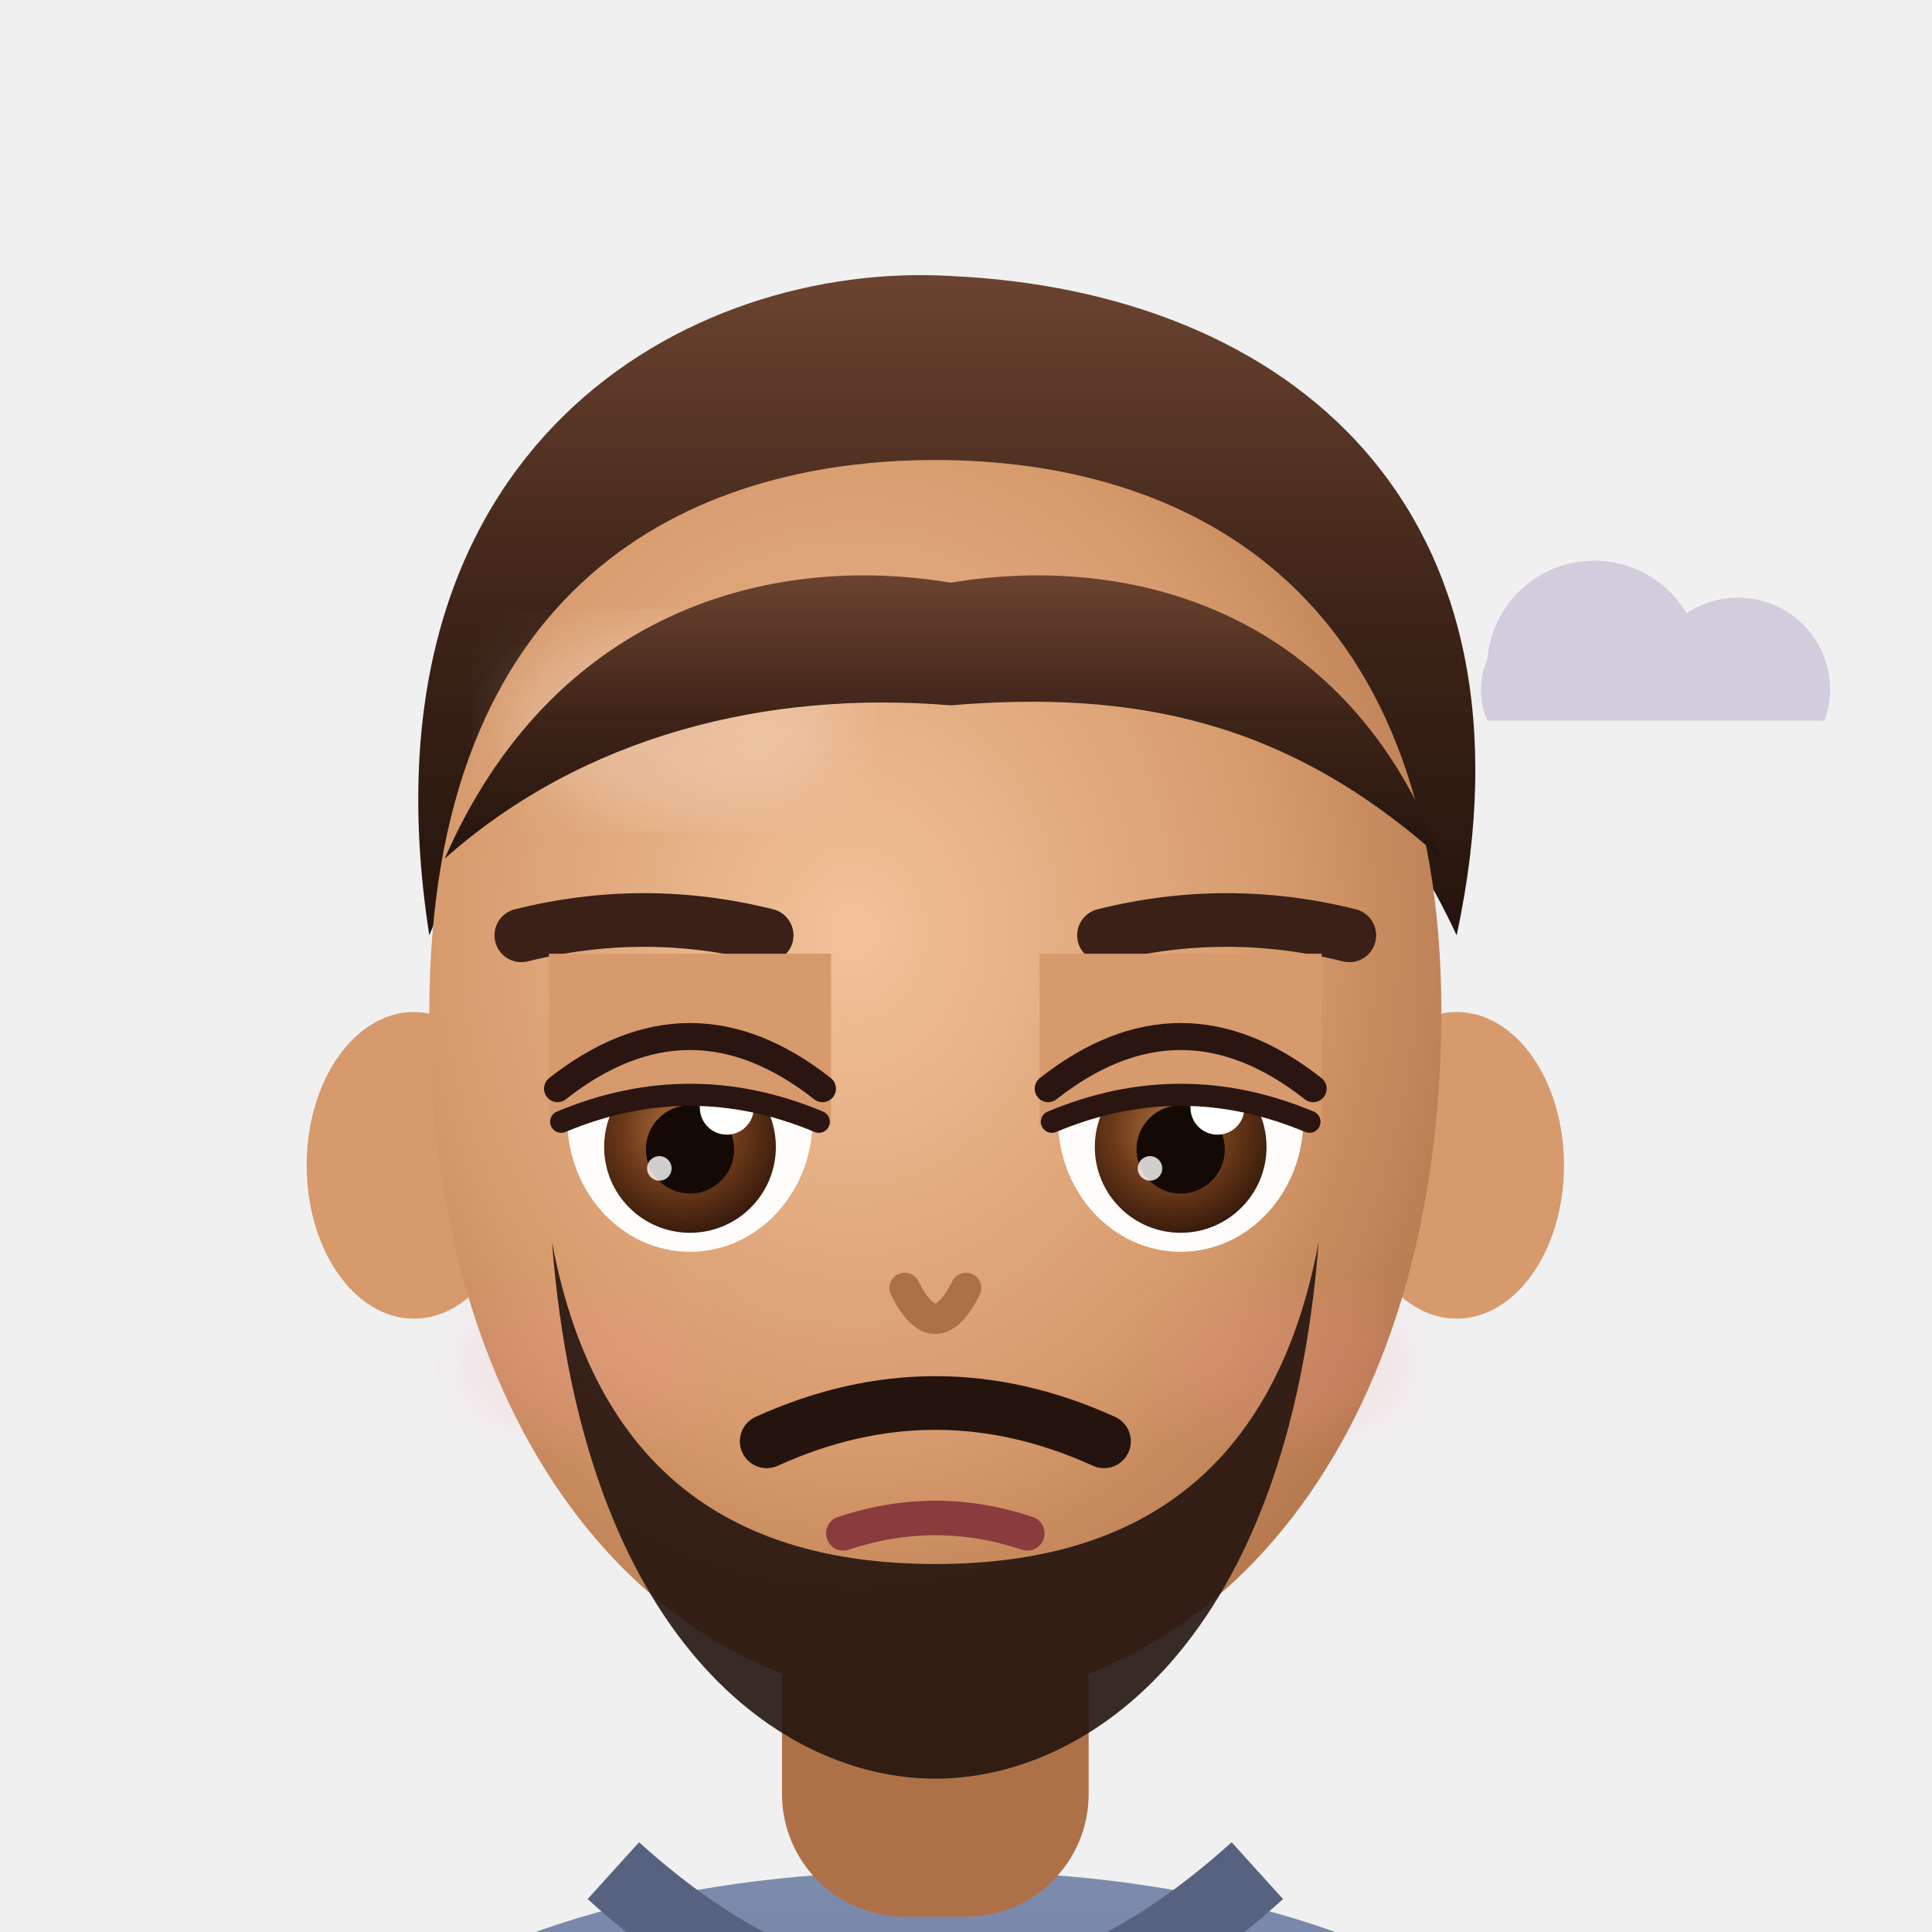
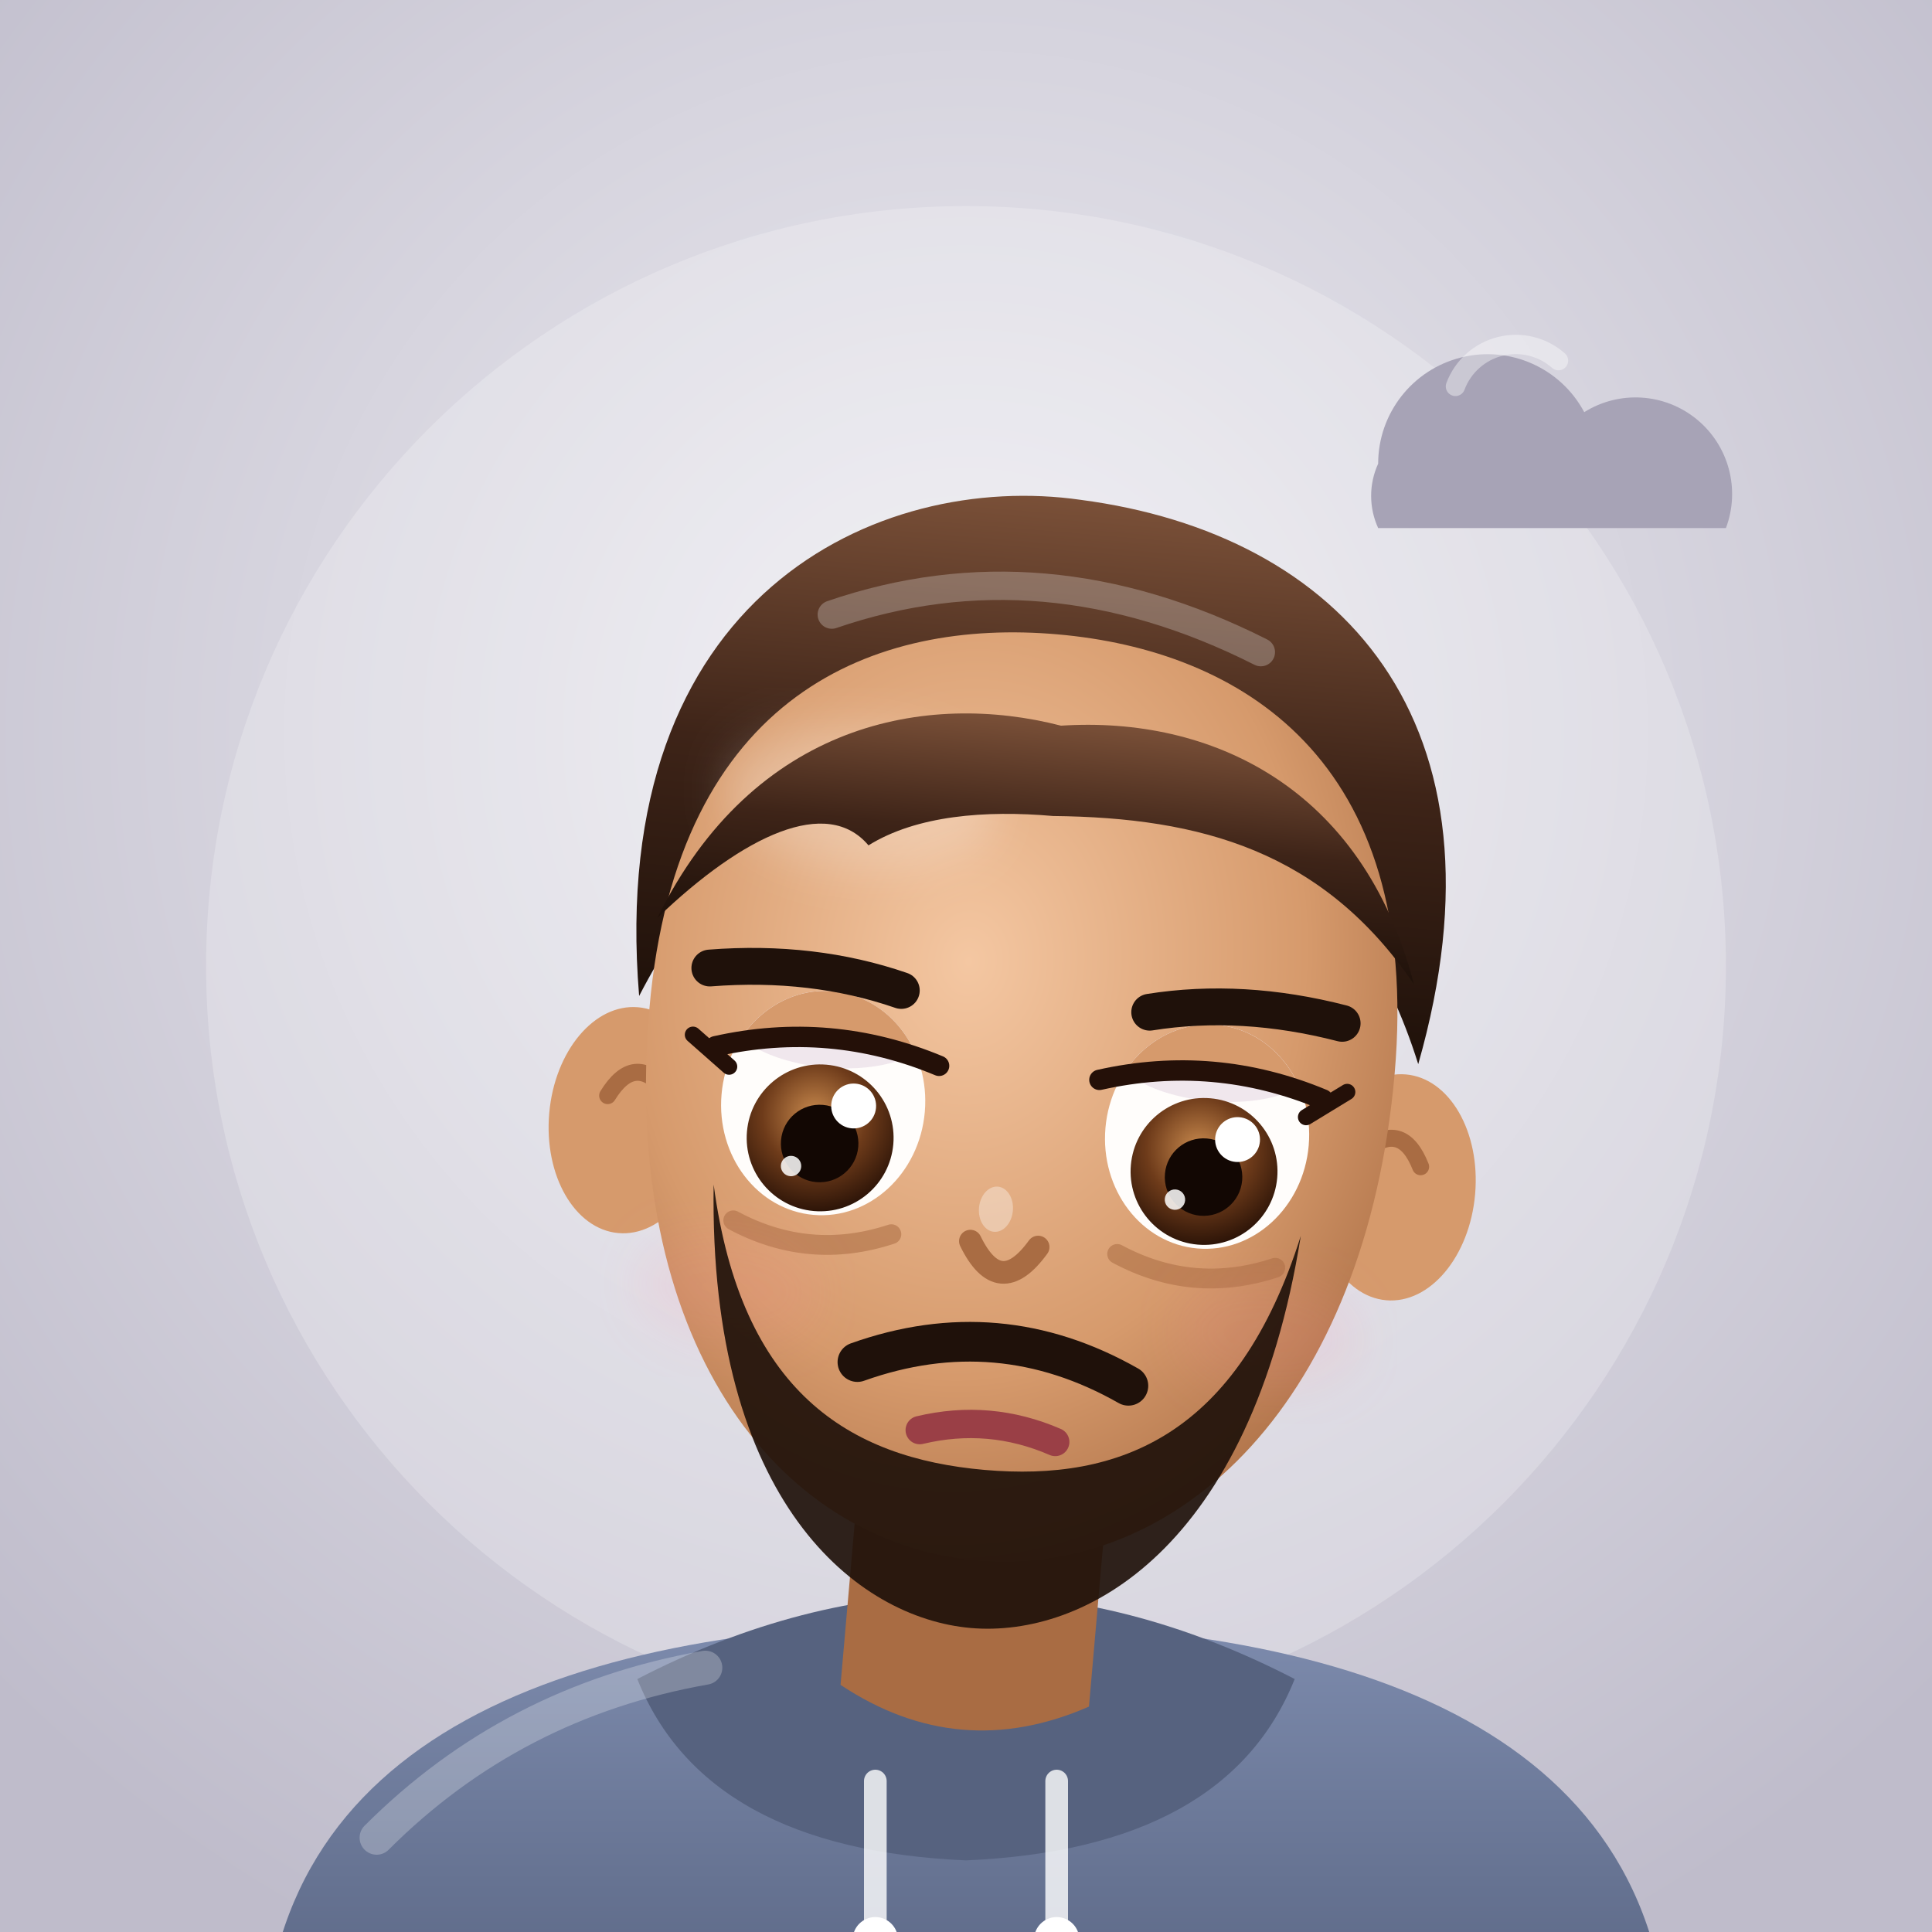
- <svg xmlns="http://www.w3.org/2000/svg" viewBox="28 18 252 252">
+ <svg xmlns="http://www.w3.org/2000/svg" viewBox="0 0 300 300">
  <defs>
-     <radialGradient id="f267" cx=".42" cy=".38" r=".7">
-       <stop offset="0" stop-color="#F2C29A" />
-       <stop offset=".6" stop-color="#D69A6C" />
-       <stop offset="1" stop-color="#AE7147" />
+     <radialGradient id="bg413" cx=".5" cy=".38" r=".7">
+       <stop offset="0" stop-color="#EEEDF2" />
+       <stop offset="1" stop-color="#BFBCCB" />
    </radialGradient>
-     <linearGradient id="h268" x1="0" y1="0" x2="0" y2="1">
-       <stop offset="0" stop-color="#6B4330" />
+     <radialGradient id="f408" cx=".42" cy=".36" r=".72">
+       <stop offset="0" stop-color="#F4C7A2" />
+       <stop offset=".62" stop-color="#D69A6C" />
+       <stop offset="1" stop-color="#A96C43" />
+     </radialGradient>
+     <linearGradient id="h409" x1="0" y1="0" x2="0" y2="1">
+       <stop offset="0" stop-color="#7A5038" />
      <stop offset=".5" stop-color="#3E2418" />
-       <stop offset="1" stop-color="#24140D" />
+       <stop offset="1" stop-color="#1F110A" />
    </linearGradient>
-     <linearGradient id="c269" x1="0" y1="0" x2="0" y2="1">
+     <linearGradient id="c410" x1="0" y1="0" x2="0" y2="1">
      <stop offset="0" stop-color="#7D8BAD" />
      <stop offset="1" stop-color="#56627F" />
    </linearGradient>
-     <filter id="b270">
+     <linearGradient id="sh414" x1="0" y1="0" x2="0" y2="1">
+       <stop offset="0" stop-color="#000" stop-opacity=".22" />
+       <stop offset="1" stop-color="#000" stop-opacity="0" />
+     </linearGradient>
+     <filter id="b411">
      <feGaussianBlur stdDeviation="4" />
    </filter>
+     <clipPath id="clip412">
+       <circle cx="150" cy="150" r="150" />
+     </clipPath>
  </defs>
-   <path d="M84 140 C74 76 118 52 152 54 C196 56 230 84 218 140 C204 110 180 96 150 96 C118 96 96 110 84 140Z" fill="url(#h268)" />
-   <path d="M40 360 C40 290 86 262 150 262 C214 262 260 290 260 360Z" fill="url(#c269)" />
-   <path d="M108 262 Q150 300 192 262" fill="none" stroke="#56627F" stroke-width="10" />
-   <path d="M136 280 v34 M164 280 v34" stroke="#FFFFFF" stroke-opacity=".7" stroke-width="4" stroke-linecap="round" />
-   <rect x="130" y="222" width="40" height="46" rx="16" fill="#AE7147" />
-   <ellipse cx="82" cy="170" rx="14" ry="20" fill="#D69A6C" />
-   <ellipse cx="218" cy="170" rx="14" ry="20" fill="#D69A6C" />
-   <path d="M84 150 C84 94 118 78 150 78 C182 78 216 94 216 150 C216 206 186 240 150 240 C114 240 84 206 84 150Z" fill="url(#f267)" />
-   <ellipse cx="116" cy="112" rx="22" ry="12" fill="#fff" opacity=".22" filter="url(#b270)" />
-   <path d="M86 130 C100 98 128 90 152 94 C176 90 204 98 216 130 C196 112 176 108 152 110 C128 108 104 114 86 130Z" fill="url(#h268)" />
-   <path d="M96 140 q16 -4 32 0" stroke="#3A2016" stroke-width="7" fill="none" stroke-linecap="round" />
-   <path d="M204 140 q-16 -4 -32 0" stroke="#3A2016" stroke-width="7" fill="none" stroke-linecap="round" />
-   <defs>
-     <radialGradient id="ir271" cx=".45" cy=".4" r=".6">
-       <stop offset="0" stop-color="#B8763E" />
-       <stop offset=".55" stop-color="#6E3B1A" />
-       <stop offset="1" stop-color="#3A1C0C" />
-     </radialGradient>
-   </defs>
-   <ellipse cx="118" cy="164" rx="16" ry="17.28" fill="#FFFDFB" />
-   <circle cx="118" cy="167.6" r="11.2" fill="url(#ir271)" />
-   <circle cx="118" cy="167.92" r="5.76" fill="#140904" />
-   <circle cx="122.8" cy="162.48" r="3.52" fill="#fff" />
-   <circle cx="114" cy="170.4" r="1.6" fill="#fff" opacity=".8" />
-   <path d="M99.6 164.8 Q118 156.8 136.4 164.8 L136.4 142.4 L99.6 142.4Z" fill="#D69A6C" />
-   <path d="M101.2 164.32 Q118 157.28 134.8 164.32" stroke="#2A1510" stroke-width="2.88" fill="none" stroke-linecap="round" />
-   <path d="M100.72 160 Q118 146.4 135.28 160" stroke="#2A1510" stroke-width="3.52" fill="none" stroke-linecap="round" />
-   <defs>
-     <radialGradient id="ir272" cx=".45" cy=".4" r=".6">
-       <stop offset="0" stop-color="#B8763E" />
-       <stop offset=".55" stop-color="#6E3B1A" />
-       <stop offset="1" stop-color="#3A1C0C" />
-     </radialGradient>
-   </defs>
-   <ellipse cx="182" cy="164" rx="16" ry="17.28" fill="#FFFDFB" />
-   <circle cx="182" cy="167.6" r="11.2" fill="url(#ir272)" />
-   <circle cx="182" cy="167.92" r="5.76" fill="#140904" />
-   <circle cx="186.8" cy="162.48" r="3.52" fill="#fff" />
-   <circle cx="178" cy="170.4" r="1.6" fill="#fff" opacity=".8" />
-   <path d="M163.6 164.8 Q182 156.8 200.4 164.8 L200.4 142.4 L163.6 142.4Z" fill="#D69A6C" />
-   <path d="M165.2 164.32 Q182 157.28 198.8 164.32" stroke="#2A1510" stroke-width="2.88" fill="none" stroke-linecap="round" />
-   <path d="M164.72 160 Q182 146.4 199.28 160" stroke="#2A1510" stroke-width="3.52" fill="none" stroke-linecap="round" />
-   <path d="M146 186 q4 8 8 0" stroke="#AE7147" stroke-width="4" fill="none" stroke-linecap="round" />
-   <ellipse cx="104" cy="196" rx="16" ry="9" fill="#FF8FA3" opacity="0.15" filter="url(#b270)" />
-   <ellipse cx="196" cy="196" rx="16" ry="9" fill="#FF8FA3" opacity="0.15" filter="url(#b270)" />
-   <path d="M100 180 C104 232 130 250 150 250 C170 250 196 232 200 180 C194 212 174 222 150 222 C126 222 106 212 100 180Z" fill="#24140D" opacity=".9" />
-   <path d="M128 206 q22 -10 44 0" stroke="#24140D" stroke-width="7" fill="none" stroke-linecap="round" />
-   <path d="M138 218 q12 -4 24 0" stroke="#8A3B3B" stroke-width="4.5" fill="none" stroke-linecap="round" />
-   <path transform="translate(-14 34)" d="M236 70 a14 14 0 0 1 26 -6 a12 12 0 0 1 18 14 h-44 a10 10 0 0 1 0 -8z" fill="#CFC8DA" opacity=".9" />
+   <g>
+     <rect width="300" height="300" fill="url(#bg413)" />
+     <circle cx="150" cy="150" r="118" fill="#fff" opacity=".22" />
+     <path d="M214 72 a17 17 0 0 1 32 -8 a15 15 0 0 1 22 18 h-54 a12 12 0 0 1 0 -10z" fill="#A7A3B6" />
+     <path d="M226 60 a10 10 0 0 1 16 -4" stroke="#fff" stroke-opacity=".4" stroke-width="3" fill="none" stroke-linecap="round" />
+     <g transform="translate(18 24) scale(.88)">
+       <g transform="translate(0 7)">
+         <path d="M26 330 C26 272 80 252 150 252 C220 252 274 272 274 330Z" fill="url(#c410)" />
+         <path d="M92 262 Q150 232 208 262 Q196 292 150 294 Q104 292 92 262Z" fill="#56627F" />
+         <path d="M46 290 Q70 266 104 260" stroke="#fff" stroke-opacity=".25" stroke-width="6" fill="none" stroke-linecap="round" />
+         <path d="M134 280 v26 M166 280 v26" stroke="#FFFFFF" stroke-opacity=".8" stroke-width="4" stroke-linecap="round" />
+         <circle cx="134" cy="308" r="4" fill="#fff" />
+         <circle cx="166" cy="308" r="4" fill="#fff" />
+       </g>
+       <g transform="translate(1 8) rotate(5 150 250)">
+         <path d="M82 146 C70 76 116 50 152 52 C198 54 232 84 220 146 C206 112 180 98 150 98 C118 98 96 112 82 146Z" fill="url(#h409)" />
+         <path d="M128 216 h44 v48 q-22 12 -44 0z" fill="#A96C43" />
+         <path d="M128 222 h44 v18 q-22 -4 -44 0z" fill="url(#sh414)" />
+         <ellipse cx="82" cy="168" rx="14" ry="20" fill="#D69A6C" />
+         <ellipse cx="218" cy="168" rx="14" ry="20" fill="#D69A6C" />
+         <path d="M78 164 q4 -8 10 -2" stroke="#A96C43" stroke-width="3" fill="none" stroke-linecap="round" />
+         <path d="M222 164 q-4 -8 -10 -2" stroke="#A96C43" stroke-width="3" fill="none" stroke-linecap="round" />
+         <path d="M84 148 C84 92 118 76 150 76 C182 76 216 92 216 148 C216 206 186 240 150 240 C114 240 84 206 84 148Z" fill="url(#f408)" />
+         <ellipse cx="118" cy="108" rx="24" ry="12" fill="#fff" opacity=".25" filter="url(#b411)" />
+         <path d="M84 132 C98 96 128 88 152 92 C178 88 206 98 218 132 C200 110 178 106 152 108 C140 108 128 110 120 116 C112 108 98 116 84 132Z" fill="url(#h409)" />
+         <path d="M110 76 q36 -16 76 0" stroke="#fff" stroke-opacity=".25" stroke-width="5" fill="none" stroke-linecap="round" />
+         <defs>
+           <radialGradient id="ir415" cx=".45" cy=".35" r=".65">
+             <stop offset="0" stop-color="#C98A4E" />
+             <stop offset=".55" stop-color="#6E3B1A" />
+             <stop offset="1" stop-color="#2E1508" />
+           </radialGradient>
+           <clipPath id="ir415c">
+             <ellipse cx="116" cy="162" rx="18" ry="19.8" />
+           </clipPath>
+         </defs>
+         <ellipse cx="116" cy="162" rx="18" ry="19.8" fill="#FFFDFB" />
+         <g clip-path="url(#ir415c)">
+           <ellipse cx="116" cy="147.6" rx="18" ry="8.1" fill="#E6D8E4" opacity=".6" />
+           <circle cx="116" cy="168.16" r="12.96" fill="url(#ir415)" />
+           <circle cx="116" cy="169.16" r="6.84" fill="#120703" />
+           <circle cx="121.4" cy="162.04" r="3.96" fill="#fff" />
+           <circle cx="111.32" cy="173.56" r="1.8" fill="#fff" opacity=".85" />
+           <path d="M94.4 153.666 Q116 147.366 137.6 153.666 L137.6 133.2 L94.4 133.2Z" fill="#D69A6C" />
+         </g>
+         <path d="M96.2 153.666 Q116 147.366 135.8 153.666" stroke="#241008" stroke-width="3.6" fill="none" stroke-linecap="round" />
+         <path d="M98.9 157.032 l-6.84 -5.04" stroke="#241008" stroke-width="2.88" stroke-linecap="round" />
+         <defs>
+           <radialGradient id="ir416" cx=".45" cy=".35" r=".65">
+             <stop offset="0" stop-color="#C98A4E" />
+             <stop offset=".55" stop-color="#6E3B1A" />
+             <stop offset="1" stop-color="#2E1508" />
+           </radialGradient>
+           <clipPath id="ir416c">
+             <ellipse cx="184" cy="162" rx="18" ry="19.8" />
+           </clipPath>
+         </defs>
+         <ellipse cx="184" cy="162" rx="18" ry="19.8" fill="#FFFDFB" />
+         <g clip-path="url(#ir416c)">
+           <ellipse cx="184" cy="147.6" rx="18" ry="8.1" fill="#E6D8E4" opacity=".6" />
+           <circle cx="184" cy="168.16" r="12.96" fill="url(#ir416)" />
+           <circle cx="184" cy="169.16" r="6.84" fill="#120703" />
+           <circle cx="189.4" cy="162.04" r="3.96" fill="#fff" />
+           <circle cx="179.32" cy="173.56" r="1.8" fill="#fff" opacity=".85" />
+           <path d="M162.4 153.666 Q184 147.366 205.6 153.666 L205.6 133.2 L162.4 133.2Z" fill="#D69A6C" />
+         </g>
+         <path d="M164.2 153.666 Q184 147.366 203.8 153.666" stroke="#241008" stroke-width="3.6" fill="none" stroke-linecap="round" />
+         <path d="M201.1 157.032 l6.84 -5.04" stroke="#241008" stroke-width="2.88" stroke-linecap="round" />
+         <path d="M94 140 q18 -3 34 1" stroke="#1F110A" stroke-width="6.5" fill="none" stroke-linecap="round" />
+         <path d="M206 140 q-18 -3 -34 1" stroke="#1F110A" stroke-width="6.5" fill="none" stroke-linecap="round" />
+         <path d="M102 184 q14 6 28 0 M170 184 q14 6 28 0" stroke="#A96C43" stroke-opacity=".55" stroke-width="3.5" fill="none" stroke-linecap="round" />
+         <path d="M144 184 q6 10 12 0" stroke="#A96C43" stroke-width="4" fill="none" stroke-linecap="round" />
+         <ellipse cx="148" cy="178" rx="3" ry="4" fill="#fff" opacity=".35" />
+         <ellipse cx="102" cy="196" rx="17" ry="10" fill="#FF8FA3" opacity="0.12" filter="url(#b411)" />
+         <ellipse cx="198" cy="196" rx="17" ry="10" fill="#FF8FA3" opacity="0.12" filter="url(#b411)" />
+         <path d="M98 178 C102 234 130 252 150 252 C170 252 198 234 202 178 C194 214 174 224 150 224 C126 224 106 214 98 178Z" fill="#1F110A" opacity=".92" />
+         <path d="M126 207 q24 -11 48 0" stroke="#1F110A" stroke-width="7" fill="none" stroke-linecap="round" />
+         <path d="M138 218 q12 -4 24 0" stroke="#9A3F46" stroke-width="5" fill="none" stroke-linecap="round" />
+       </g>
+     </g>
+   </g>
</svg>
